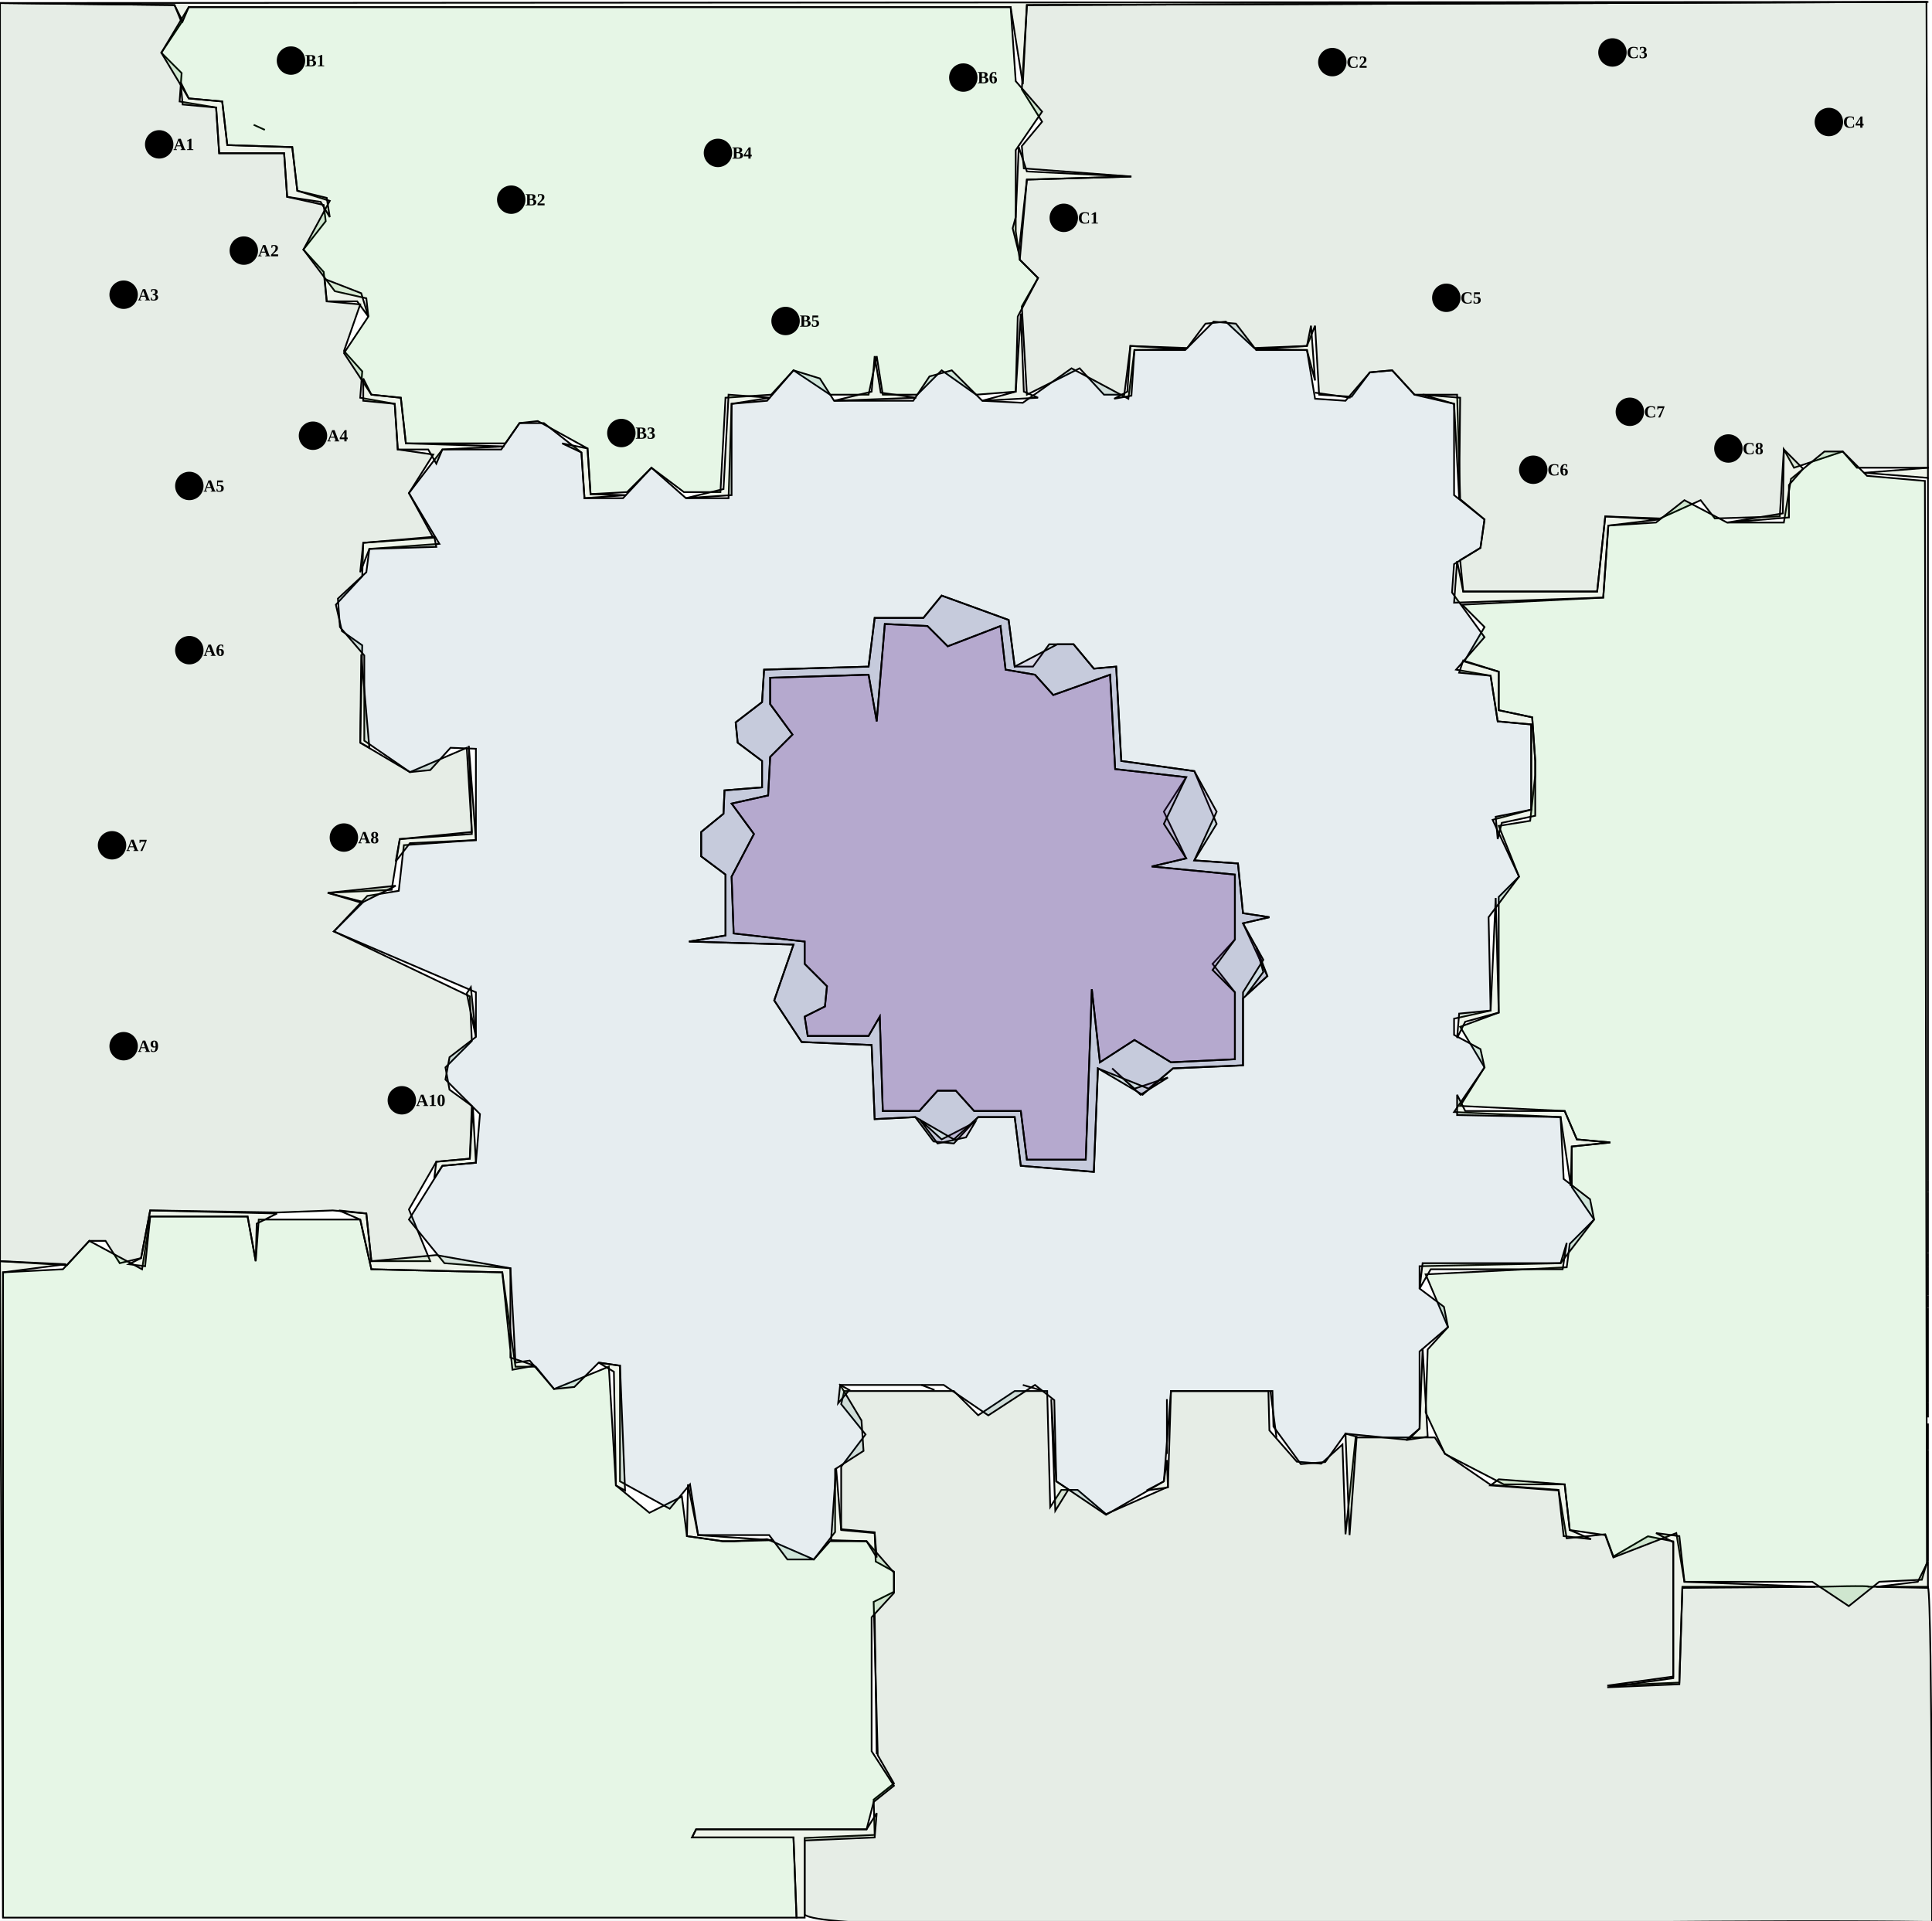
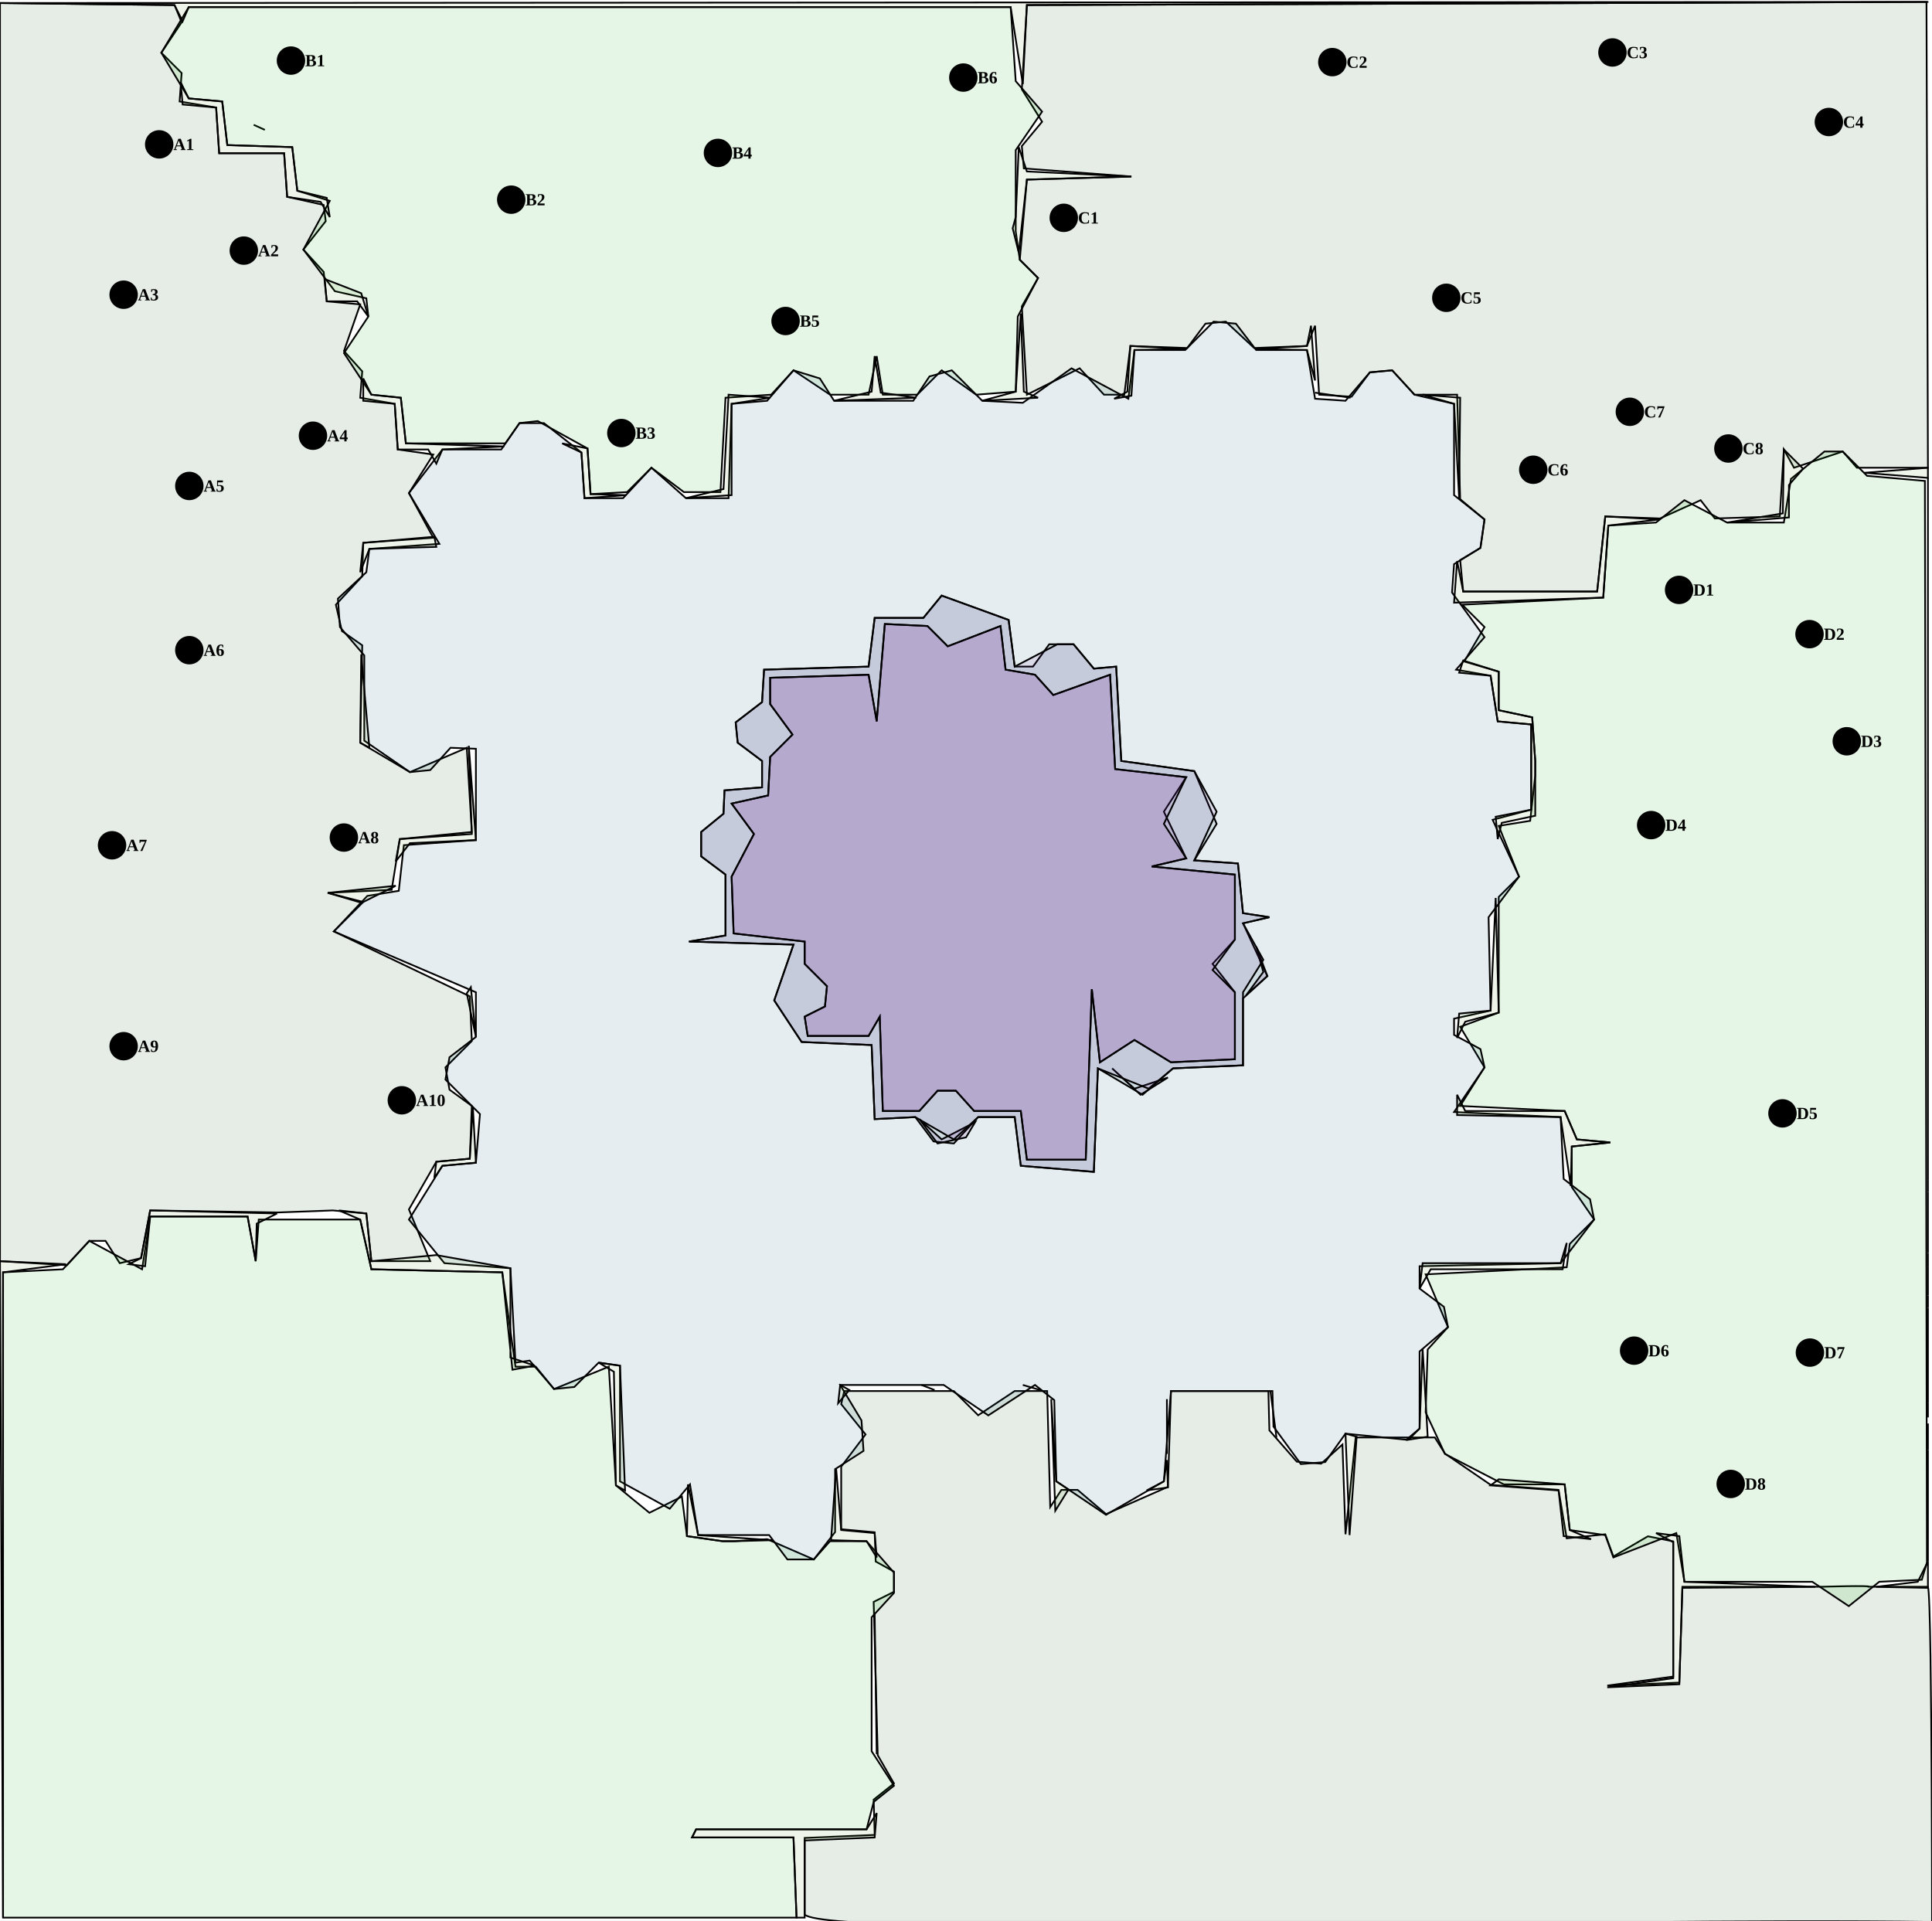
<svg xmlns="http://www.w3.org/2000/svg" width="1360" height="1352" viewBox="0 0 1360 1352">
  <rect x="0" y="0" width="1360" height="1352" fill="white" />
  <g>
    <path d="M 0 2.14 L 122.86 3.57 L 127.86 15.71 L 113.57 37.14 L 127.86 51.43 L 126.43 71.43 L 152.14 75.71 L 154.29 107.86 L 200 107.86 L 202.14 138.57 L 227.86 144.29 L 229.29 155.71 L 213.57 175.71 L 227.86 191.43 L 230 212.14 L 253.57 214.29 L 242.14 247.14 L 255 261.43 L 253.57 280 L 277.86 284.29 L 280 316.43 L 305 320 L 287.86 347.14 L 305 378.57 L 255.71 382.14 L 255 405.71 L 236.43 425.71 L 240.71 444.29 L 255 454.29 L 253.57 522.86 L 288.57 543.57 L 328.57 526.43 L 332.14 585.71 L 281.43 590.71 L 275.71 626.43 L 230.71 628.57 L 255 635.71 L 235 655.71 L 330.71 701.43 L 332.14 732.86 L 313.57 751.43 L 316.43 767.14 L 332.14 778.57 L 330.71 815.71 L 307.14 817.86 L 287.86 851.43 L 302.86 887.86 L 261.43 887.86 L 257.86 854.29 L 234.29 852.14 L 195.71 853.57 L 105.71 852.14 L 99.29 885.71 L 84.29 889.29 L 74.29 873.57 L 62.86 873.57 L 47.14 890.71 L 0 887.86 L 0 2.14 Z" fill="#024701" fill-opacity="0.10" stroke="#000000" stroke-width="1.2" />
    <path d="M 1357.14 329.29 L 1307.14 329.29 L 1297.14 317.86 L 1262.86 329.29 L 1255.71 316.43 L 1252.86 363.57 L 1207.14 365 L 1197.14 352.14 L 1168.57 365 L 1130 363.57 L 1124.29 416.43 L 1030 416.43 L 1027.86 394.29 L 1042.14 385.71 L 1045 365.71 L 1027.86 351.43 L 1025.71 277.86 L 995.71 277.86 L 980 260.71 L 964.29 262.14 L 951.43 279.29 L 928.57 277.86 L 925.71 229.29 L 920 243.57 L 882.86 245 L 862.86 226.43 L 848.57 227.86 L 835.71 245 L 795.71 243.57 L 791.43 277.86 L 777.14 277.86 L 760 259.29 L 722.86 277.86 L 719.29 215.71 L 730.71 195.71 L 717.86 182.86 L 722.86 126.43 L 796.43 124.29 L 720.71 118.57 L 719.29 102.86 L 733.57 85.71 L 719.29 62.86 L 722.86 3.57 L 1356.118 1.352 L 1357.14 329.29 Z" fill="#024701" fill-opacity="0.10" stroke="#000000" stroke-width="1.2" />
    <path d="M1357.14,830.71 L1357.14,336.43 Z" fill="#024701" fill-opacity="0.10" stroke="#000000" stroke-width="1.2" />
    <path d="M1357.14,882.14 L1357.14,839.29 Z" fill="#024701" fill-opacity="0.10" stroke="#000000" stroke-width="1.2" />
    <path d="M1357.14,912.14 L1357.14,892.14 Z" fill="#024701" fill-opacity="0.10" stroke="#000000" stroke-width="1.2" />
    <path d="M1357.14,987.86 L1357.14,920.71 Z" fill="#024701" fill-opacity="0.10" stroke="#000000" stroke-width="1.2" />
    <path d="M1357.14,1099.29 L1357.14,1020.71 Z" fill="#024701" fill-opacity="0.10" stroke="#000000" stroke-width="1.2" />
    <path d="M 566.43 1347.89 L 566.43 1293.91 L 615.71 1291.78 L 615 1266.92 L 629.29 1255.56 L 617.86 1235.67 L 615 1127.72 L 629.29 1120.62 L 629.29 1106.41 L 616.43 1099.31 L 615.71 1078.72 L 592.14 1076.58 L 592.14 1032.56 L 609.29 1009.83 L 592.14 988.517 L 594.29 979.29 L 671.43 979.29 L 688.57 996.333 L 714.29 979.29 L 737.14 979.29 L 739.29 1060.96 L 747.14 1048.89 L 758.57 1048.89 L 778.57 1065.93 L 822.14 1046.75 L 824.29 979.29 L 892.86 979.29 L 893.57 1006.98 L 912.86 1029.01 L 930 1030.42 L 945 1016.92 L 947.14 1080.13 L 954.29 1011.95 L 1010 1011.95 L 1017.14 1023.32 L 1049.29 1045.33 L 1097.14 1048.89 L 1102.86 1082.98 L 1130 1080.13 L 1135.71 1095.76 L 1160 1081.56 L 1177.86 1085.11 L 1177.86 1180.28 L 1131.43 1186.67 L 1182.14 1184.54 L 1184.29 1117.07 L 1282.86 1117.07 C 1282.86 1117.07 1317.16 1116.04 1315.71 1117.07 L 1357.14 1117.07 C 1360.34 1124.97 1359.992 1413.1 1360.071 1361.619 C 1360.118 1330.863 1410.033 1353.778 1360.432 1353.051 C 1127.58 1349.638 585.441 1365.21 566.43 1347.89 Z" fill="#024701" fill-opacity="0.10" stroke="#000000" stroke-width="1.2" style="" />
    <path d="M178.57,87.86 L186.43,91.43 L178.57,87.86 Z" fill="#024701" fill-opacity="0.10" stroke="#000000" stroke-width="1.2" />
    <path d="M398.57,106.43 L398.57,106.43 Z" fill="#024701" fill-opacity="0.10" stroke="#000000" stroke-width="1.2" />
    <path d="M427.14,186.43 L427.14,186.43 Z" fill="#024701" fill-opacity="0.10" stroke="#000000" stroke-width="1.2" />
    <path d="M558.57,207.86 L558.57,207.86 Z" fill="#024701" fill-opacity="0.10" stroke="#000000" stroke-width="1.2" />
    <path d="M692.86,242.14 L692.86,242.14 Z" fill="#024701" fill-opacity="0.10" stroke="#000000" stroke-width="1.2" />
    <path d="M1315.71,937.86 L1315.71,937.86 Z" fill="#024701" fill-opacity="0.10" stroke="#000000" stroke-width="1.2" />
    <path d="M100.00,949.29 L100.00,949.29 Z" fill="#024701" fill-opacity="0.10" stroke="#000000" stroke-width="1.2" />
    <path d="M1184.29,986.43 L1184.29,986.43 Z" fill="#024701" fill-opacity="0.10" stroke="#000000" stroke-width="1.2" />
    <path d="M307.14,1083.57 L307.14,1083.57 Z" fill="#024701" fill-opacity="0.10" stroke="#000000" stroke-width="1.2" />
    <path d="M54.29,1130.71 L54.29,1130.71 Z" fill="#024701" fill-opacity="0.10" stroke="#000000" stroke-width="1.2" />
    <path d="M478.57,1137.86 L478.57,1137.86 Z" fill="#024701" fill-opacity="0.10" stroke="#000000" stroke-width="1.2" />
    <path d="M258.57,1230.71 L258.57,1230.71 Z" fill="#024701" fill-opacity="0.10" stroke="#000000" stroke-width="1.2" />
    <path d="M 2.14 1350 L 2.14 895.71 L 44.29 893.57 L 62.86 873.57 L 100 893.57 L 105.71 856.43 L 174.29 856.43 L 180 887.86 L 182.14 858.57 L 253.57 858.57 L 261.43 893.57 L 353.57 895.71 L 362.86 962.14 L 377.14 962.14 L 390 977.86 L 428.57 962.14 L 433.57 1045.71 L 457.14 1065 L 480 1053.57 L 483.57 1081.43 L 508.57 1085 L 517.14 1085 L 540 1083.57 L 572.86 1097.86 L 584.29 1085 L 610 1085 L 629.29 1107.14 L 629.29 1121.43 L 613.57 1138.57 L 613.57 1232.86 L 629.29 1257.14 L 615 1268.57 L 610 1287.86 L 490 1287.86 L 487.14 1293.57 L 558.57 1293.57 L 560.71 1350 L 2.14 1350 Z" fill="#01a903" fill-opacity="0.10" stroke="#000000" stroke-width="1.2" />
    <path d="M 132.86 5 L 711.43 5 L 715 57.14 L 733.57 78.57 L 715 105.71 L 715 152.86 L 715 162.86 L 717.86 182.86 L 730.71 195.71 L 716.43 222.86 L 715 275.71 L 687.14 277.86 L 662.86 260.71 L 645.71 277.86 L 621.43 277.86 L 617.14 250.71 L 611.43 277.86 L 584.29 277.86 L 558.57 260.71 L 542.86 277.86 L 510.71 280 L 507.14 346.43 L 481.43 346.43 L 458.57 329.29 L 441.43 346.43 L 415.71 347.86 L 413.57 315.71 L 378.57 296.43 L 365.71 297.86 L 355.71 312.14 L 285.71 312.14 L 282.14 280 L 261.43 277.86 L 242.14 248.57 L 259.29 222.86 L 257.86 210 L 235.71 205 L 213.57 175.71 L 232.14 141.43 L 209.29 134.29 L 205.71 103.57 L 160 102.14 L 156.43 71.43 L 132.86 69.29 L 113.57 37.14 L 132.86 5 Z" fill="#01a903" fill-opacity="0.10" stroke="#000000" stroke-width="1.2" />
    <path d="M 1284.29 317.86 L 1297.14 317.86 L 1314.29 335 L 1355 338.57 L 1356.43 1100 L 1352.86 1112.14 L 1322.86 1113.57 L 1301.43 1130.71 L 1275.71 1113.57 L 1185.71 1113.57 L 1180 1079.29 L 1135.71 1096.43 L 1130 1080.71 L 1105 1077.14 L 1101.43 1045 L 1058.57 1045 L 1017.14 1023.57 L 1003.57 994.29 L 1005 950 L 1019.29 934.29 L 1003.57 897.14 L 1102.86 892.14 L 1105 875.71 L 1122.14 858.57 L 1106.43 835.71 L 1106.43 807.14 L 1133.57 804.29 L 1110 802.14 L 1101.43 782.14 L 1027.86 778.57 L 1045 751.43 L 1027.86 722.86 L 1055 712.86 L 1055 631.43 L 1069.29 617.14 L 1055 581.43 L 1077.14 577.86 L 1080.71 545.71 L 1080.71 535.71 L 1078.57 505 L 1055 500 L 1055 472.86 L 1030.71 465.71 L 1045 441.43 L 1029.29 425.71 L 1128.57 420.71 L 1132.14 370 L 1165.71 367.86 L 1185.71 352.14 L 1215.71 367.86 L 1255.71 367.86 L 1260.71 337.14 L 1284.29 317.86 Z" fill="#01a903" fill-opacity="0.10" stroke="#000000" stroke-width="1.2" />
    <path d="M 854.29 226.43 L 870 227.86 L 884.29 246.43 L 920 246.43 L 925.71 280.71 L 947.14 282.14 L 964.29 262.14 L 980 260.71 L 995.71 277.86 L 1023.57 284.29 L 1023.57 348.57 L 1045 365.71 L 1042.14 385.71 L 1023.57 397.14 L 1022.14 417.14 L 1045 448.57 L 1025 471.43 L 1049.29 475.71 L 1054.29 507.86 L 1077.86 510 L 1077.86 570 L 1050.71 577.14 L 1069.29 617.14 L 1047.86 645.71 L 1049.29 711.43 L 1023.57 717.14 L 1023.57 728.57 L 1042.14 738.57 L 1045 751.43 L 1023.57 782.86 L 1098.57 786.43 L 1100.71 830 L 1119.29 844.29 L 1122.14 858.57 L 1098.57 889.29 L 999.29 891.43 L 999.29 907.14 L 1016.43 920 L 1019.29 934.29 L 999.29 951.43 L 999.29 1005.71 L 990 1013.57 L 947.14 1009.29 L 932.86 1029.29 L 915.71 1030.71 L 896.43 1004.29 L 895.71 979.29 L 824.29 979.29 L 819.29 1042.86 L 778.57 1066.43 L 743.57 1042.86 L 742.14 985.71 L 728.57 975 L 695.71 996.43 L 664.29 975 L 591.43 975 L 606.43 1000 L 607.86 1021.43 L 587.86 1034.29 L 587.86 1078.57 L 572.86 1097.86 L 554.29 1097.86 L 541.43 1080.71 L 491.43 1080.71 L 485.71 1045 L 471.43 1062.14 L 436.43 1042.86 L 436.43 961.43 L 421.43 959.29 L 404.29 976.43 L 390 977.86 L 372.86 957.86 L 362.86 959.29 L 359.29 892.86 L 312.86 889.29 L 287.86 858.57 L 311.43 820.71 L 335 818.57 L 337.86 784.29 L 313.57 760 L 316.43 744.29 L 335 730 L 335 698.57 L 235 655.71 L 258.57 630.71 L 280.71 627.14 L 284.29 595 L 335 591.43 L 335 527.14 L 317.14 526.43 L 302.86 542.14 L 288.57 543.57 L 256.43 521.43 L 256.43 461.43 L 239.29 441.43 L 237.86 421.43 L 257.86 402.86 L 260 386.43 L 309.29 382.86 L 287.86 347.14 L 311.43 316.43 L 352.86 316.43 L 365.71 297.86 L 382.86 297.86 L 409.29 318.57 L 411.43 350.71 L 438.57 350.71 L 458.57 329.29 L 482.86 350.71 L 512.86 350.71 L 515 284.29 L 540 282.14 L 558.57 260.71 L 577.14 266.43 L 587.14 282.14 L 642.86 282.14 L 654.29 265 L 670 260.71 L 691.43 282.14 L 720 283.57 L 754.29 259.29 L 794.29 280.71 L 798.57 246.43 L 834.29 246.43 L 854.29 226.43 Z" fill="#034e6a" fill-opacity="0.10" stroke="#000000" stroke-width="1.2" />
    <path d="M662.86,419.29 L650.00,435.00 L615.71,435.00 L611.43,469.29 L537.86,471.43 L536.43,494.29 L517.86,508.57 L519.29,522.86 L536.43,535.71 L536.43,554.29 L510.00,556.43 L509.29,572.86 L493.57,585.71 L493.57,602.86 L510.71,615.71 L510.71,658.57 L485.00,662.86 L558.57,665.00 L545.00,704.29 L564.29,733.57 L613.57,735.71 L615.71,787.86 L644.29,786.43 L657.14,803.57 L671.43,805.00 L688.57,786.43 L714.29,786.43 L718.57,820.71 L770.00,825.00 L772.86,752.14 L804.29,770.71 L825.71,752.14 L875.00,750.00 L875.00,702.86 L892.14,687.14 L875.00,650.00 L893.57,645.71 L875.00,642.86 L871.43,607.86 L840.71,605.71 L856.43,580.00 L840.71,542.86 L789.29,535.71 L785.71,469.29 L770.00,470.71 L755.71,453.57 L738.57,453.57 L727.14,469.29 L714.29,469.29 L710.00,436.43 L662.86,419.29 Z" fill="#034e6a" fill-opacity="0.10" stroke="#000000" stroke-width="1.2" />
    <path d="M798.57,423.57 L798.57,423.57 Z" fill="#034e6a" fill-opacity="0.10" stroke="#000000" stroke-width="1.2" />
    <path d="M622.86,439.29 L652.86,440.71 L667.14,455.00 L704.29,440.71 L707.86,471.43 L728.57,475.00 L741.43,489.29 L781.43,475.00 L785.00,541.43 L835.00,547.14 L819.29,571.43 L835.00,604.29 L810.71,610.00 L869.29,615.71 L869.29,661.43 L853.57,678.57 L869.29,698.57 L869.29,745.71 L824.29,747.86 L798.57,732.14 L774.29,747.86 L768.57,696.43 L764.29,816.43 L722.86,816.43 L718.57,782.14 L685.71,782.14 L672.86,767.86 L660.00,767.86 L647.14,782.14 L621.43,782.14 L619.29,715.71 L611.43,729.29 L568.57,729.29 L566.43,715.71 L580.71,708.57 L582.14,694.29 L566.43,678.57 L566.43,662.86 L516.43,657.14 L515.00,617.14 L530.71,587.14 L515.00,565.71 L540.71,560.00 L542.14,532.86 L557.86,517.14 L542.14,495.71 L542.14,477.14 L611.43,475.00 L617.14,507.86 L622.86,439.29 Z" fill="#600880" fill-opacity="0.10" stroke="#000000" stroke-width="1.2" />
    <path d="M738.57,453.57 L738.57,453.57 Z" fill="#600880" fill-opacity="0.10" stroke="#000000" stroke-width="1.2" />
    <path d="M884.29,666.43 L892.14,687.14 L877.14,700.71 L889.29,684.29 L884.29,666.43 Z" fill="#600880" fill-opacity="0.10" stroke="#000000" stroke-width="1.2" />
    <path d="M782.86,752.14 L798.57,766.43 L822.14,758.57 L802.86,770.71 L782.86,752.14 Z" fill="#600880" fill-opacity="0.10" stroke="#000000" stroke-width="1.2" />
    <path d="M647.14,787.86 L662.86,802.14 L686.43,790.00 L680.00,800.71 L660.00,805.00 L647.14,787.86 Z" fill="#600880" fill-opacity="0.10" stroke="#000000" stroke-width="1.2" />
    <path d="M891.43,837.86 L891.43,837.86 Z" fill="#600880" fill-opacity="0.10" stroke="#000000" stroke-width="1.2" />
    <path d="M914.29,839.29 L914.29,839.29 Z" fill="#600880" fill-opacity="0.10" stroke="#000000" stroke-width="1.2" />
    <path d="M900.00,840.71 L900.00,840.71 Z" fill="#600880" fill-opacity="0.10" stroke="#000000" stroke-width="1.2" />
    <path d="M921.43,840.71 L921.43,840.71 Z" fill="#600880" fill-opacity="0.10" stroke="#000000" stroke-width="1.2" />
    <path d="M724.29,887.86 L724.29,887.86 Z" fill="#600880" fill-opacity="0.10" stroke="#000000" stroke-width="1.2" />
    <path d="M727.14,902.14 L727.14,902.14 Z" fill="#600880" fill-opacity="0.10" stroke="#000000" stroke-width="1.2" />
    <path d="M735.71,902.14 L735.71,902.14 Z" fill="#600880" fill-opacity="0.10" stroke="#000000" stroke-width="1.2" />
    <path d="M742.86,903.57 L742.86,903.57 Z" fill="#600880" fill-opacity="0.10" stroke="#000000" stroke-width="1.2" />
    <path d="M562.86,960.71 L562.86,960.71 Z" fill="#600880" fill-opacity="0.10" stroke="#000000" stroke-width="1.2" />
    <path d="M515.71,969.29 L515.71,969.29 Z" fill="#600880" fill-opacity="0.10" stroke="#000000" stroke-width="1.2" />
    <path d="M565.71,969.29 L565.71,969.29 Z" fill="#600880" fill-opacity="0.10" stroke="#000000" stroke-width="1.2" />
    <path d="M 1357.471 1.352 L 722.86 3.57 L 720 59.29 L 711.43 5 L 132.86 5 L 128.57 15 L 122.86 3.57 L 0 2.14 L 1357.471 1.352 Z" fill="#528c2a" fill-opacity="0.10" stroke="#000000" stroke-width="1.2" />
    <path d="M1357.14,336.43 L1312.14,332.86 L1357.14,329.29 Z" fill="#528c2a" fill-opacity="0.10" stroke="#000000" stroke-width="1.2" />
    <path d="M1357.14,839.29 L1357.14,830.71 Z" fill="#528c2a" fill-opacity="0.10" stroke="#000000" stroke-width="1.2" />
    <path d="M0.00,887.86 L46.43,890.00 L2.14,895.71 L2.14,1350.00 Z" fill="#528c2a" fill-opacity="0.10" stroke="#000000" stroke-width="1.2" />
    <path d="M1357.14,892.14 L1357.14,882.14 Z" fill="#528c2a" fill-opacity="0.10" stroke="#000000" stroke-width="1.2" />
    <path d="M1357.14,920.71 L1357.14,912.14 Z" fill="#528c2a" fill-opacity="0.10" stroke="#000000" stroke-width="1.2" />
    <path d="M1357.14,997.86 L1357.14,987.86 Z" fill="#528c2a" fill-opacity="0.10" stroke="#000000" stroke-width="1.2" />
    <path d="M1357.14,1020.71 L1357.14,1002.14 Z" fill="#528c2a" fill-opacity="0.10" stroke="#000000" stroke-width="1.2" />
    <path d="M1357.14,1117.86 L1320.71,1117.14 L1350.00,1113.57 L1357.14,1099.29 Z" fill="#528c2a" fill-opacity="0.10" stroke="#000000" stroke-width="1.2" />
    <path d="M 560.71 1350 L 558.57 1293.57 L 487.14 1293.57 L 490 1287.86 L 610 1287.86 L 617.14 1276.43 L 615.71 1293.57 L 566.43 1295.71 L 566.43 1350 L 560.71 1350 Z" fill="#528c2a" fill-opacity="0.10" stroke="#000000" stroke-width="1.2" />
    <path d="M511.43,42.14 L511.43,42.14 Z" fill="#528c2a" fill-opacity="0.10" stroke="#000000" stroke-width="1.2" />
    <path d="M127.14,57.86 L132.86,69.29 L156.43,71.43 L160.00,102.14 L205.71,103.57 L209.29,134.29 L230.00,139.29 L232.14,152.86 L225.71,142.14 L202.14,138.57 L200.00,107.86 L154.29,107.86 L152.14,75.71 L128.57,73.57 L127.14,57.86 Z" fill="#528c2a" fill-opacity="0.10" stroke="#000000" stroke-width="1.2" />
    <path d="M181.43,69.29 L181.43,69.29 Z" fill="#528c2a" fill-opacity="0.10" stroke="#000000" stroke-width="1.2" />
    <path d="M 717.14 103.57 L 722.86 120.71 L 796.43 124.29 L 722.86 126.43 L 717.14 177.86 L 712.86 160.71 L 715 152.86 L 717.14 103.57 Z" fill="#528c2a" fill-opacity="0.10" stroke="#000000" stroke-width="1.2" />
    <path d="M427.14,166.43 L427.14,166.43 Z" fill="#528c2a" fill-opacity="0.10" stroke="#000000" stroke-width="1.2" />
    <path d="M772.86,173.57 L772.86,173.57 Z" fill="#528c2a" fill-opacity="0.10" stroke="#000000" stroke-width="1.2" />
    <path d="M228.57,196.43 L254.29,206.43 L259.29,222.86 L251.43,212.14 L230.00,212.14 L228.57,196.43 Z" fill="#528c2a" fill-opacity="0.10" stroke="#000000" stroke-width="1.2" />
    <path d="M691.43,220.71 L691.43,220.71 Z" fill="#528c2a" fill-opacity="0.10" stroke="#000000" stroke-width="1.2" />
    <path d="M718.57,220.71 L720.71,275.71 L730.71,280.00 L691.43,282.14 L715.00,275.71 L718.57,220.71 Z" fill="#528c2a" fill-opacity="0.10" stroke="#000000" stroke-width="1.2" />
    <path d="M922.86,229.29 L925.71,267.86 L920.00,246.43 L883.57,245.71 L920.00,243.57 L922.86,229.29 Z" fill="#528c2a" fill-opacity="0.10" stroke="#000000" stroke-width="1.2" />
    <path d="M795.71,243.57 L835.00,245.71 L798.57,246.43 L796.43,278.57 L784.29,280.71 L793.57,275.71 L795.71,243.57 Z" fill="#528c2a" fill-opacity="0.10" stroke="#000000" stroke-width="1.2" />
    <path d="M615.71,250.71 L620.00,276.43 L645.00,280.00 L587.14,282.14 L613.57,275.71 L615.71,250.71 Z" fill="#528c2a" fill-opacity="0.10" stroke="#000000" stroke-width="1.2" />
    <path d="M490.00,259.29 L490.00,259.29 Z" fill="#528c2a" fill-opacity="0.10" stroke="#000000" stroke-width="1.2" />
    <path d="M255.71,266.43 L261.43,277.86 L282.14,280.00 L285.71,312.14 L355.00,314.29 L311.43,316.43 L307.14,326.43 L301.43,316.43 L280.00,316.43 L277.86,284.29 L255.71,282.14 L255.71,266.43 Z" fill="#528c2a" fill-opacity="0.10" stroke="#000000" stroke-width="1.2" />
    <path d="M925.71,276.43 L950.71,280.00 L925.71,276.43 Z" fill="#528c2a" fill-opacity="0.10" stroke="#000000" stroke-width="1.2" />
    <path d="M512.86,277.86 L542.14,280.00 L515.00,284.29 L515.00,348.57 L482.86,350.71 L509.29,344.29 L512.86,277.86 Z" fill="#528c2a" fill-opacity="0.10" stroke="#000000" stroke-width="1.2" />
    <path d="M1001.43,277.86 L1027.86,280.00 L1027.14,350.71 L1023.57,284.29 L1001.43,277.86 Z" fill="#528c2a" fill-opacity="0.10" stroke="#000000" stroke-width="1.2" />
    <path d="M395.71,312.14 L413.57,315.71 L415.71,347.86 L440.71,348.57 L411.43,350.71 L409.29,318.57 L395.71,312.14 Z" fill="#528c2a" fill-opacity="0.10" stroke="#000000" stroke-width="1.2" />
    <path d="M1255.71,316.43 L1269.29,330.00 L1259.29,341.43 L1259.29,364.29 L1215.71,367.86 L1255.00,361.43 L1255.71,316.43 Z" fill="#528c2a" fill-opacity="0.10" stroke="#000000" stroke-width="1.2" />
    <path d="M1130.00,363.57 L1167.86,365.71 L1132.14,370.00 L1128.57,420.71 L1023.57,424.29 L1025.71,395.00 L1030.00,416.43 L1124.29,416.43 L1130.00,363.57 Z" fill="#528c2a" fill-opacity="0.10" stroke="#000000" stroke-width="1.2" />
    <path d="M305.71,377.86 L307.14,385.00 L260.00,386.43 L253.57,402.86 L255.71,382.14 L305.71,377.86 Z" fill="#528c2a" fill-opacity="0.10" stroke="#000000" stroke-width="1.2" />
    <path d="M1292.86,400.71 L1292.86,400.71 Z" fill="#528c2a" fill-opacity="0.10" stroke="#000000" stroke-width="1.2" />
    <path d="M1302.86,417.86 L1302.86,417.86 Z" fill="#528c2a" fill-opacity="0.10" stroke="#000000" stroke-width="1.2" />
    <path d="M254.29,460.71 L260.00,526.43 L253.57,522.86 L254.29,460.71 Z" fill="#528c2a" fill-opacity="0.10" stroke="#000000" stroke-width="1.2" />
    <path d="M 1030 465 L 1055 472.86 L 1055 500 L 1078.57 505 L 1080.71 535.71 L 1080.71 545.71 L 1080.71 574.29 L 1057.14 579.29 L 1054.29 590.71 L 1052.86 575 L 1077.86 570 L 1077.86 510 L 1054.29 507.86 L 1049.29 475.71 L 1027.14 473.57 L 1030 465 Z" fill="#528c2a" fill-opacity="0.10" stroke="#000000" stroke-width="1.2" />
    <path d="M1217.14,519.29 L1217.14,519.29 Z" fill="#528c2a" fill-opacity="0.10" stroke="#000000" stroke-width="1.2" />
    <path d="M330.00,525.00 L335.00,591.43 L288.57,593.57 L278.57,606.43 L281.43,590.71 L332.14,587.14 L330.00,525.00 Z" fill="#528c2a" fill-opacity="0.10" stroke="#000000" stroke-width="1.2" />
    <path d="M1127.14,557.86 L1127.14,557.86 Z" fill="#528c2a" fill-opacity="0.10" stroke="#000000" stroke-width="1.2" />
    <path d="M1232.86,607.86 L1232.86,607.86 Z" fill="#528c2a" fill-opacity="0.10" stroke="#000000" stroke-width="1.2" />
    <path d="M278.57,623.57 L255.71,635.00 L230.71,628.57 L278.57,623.57 Z" fill="#528c2a" fill-opacity="0.10" stroke="#000000" stroke-width="1.2" />
    <path d="M1052.86,632.14 L1055.00,712.86 L1031.43,719.29 L1025.71,730.71 L1027.14,713.57 L1049.29,711.43 L1052.86,632.14 Z" fill="#528c2a" fill-opacity="0.10" stroke="#000000" stroke-width="1.2" />
    <path d="M1292.86,647.86 L1292.86,647.86 Z" fill="#528c2a" fill-opacity="0.10" stroke="#000000" stroke-width="1.2" />
    <path d="M 328.57 699.29 L 331.43 695 L 335 730 L 328.57 699.29 Z" fill="#528c2a" fill-opacity="0.10" stroke="#000000" stroke-width="1.2" />
    <path d="M1025.71,770.71 L1031.43,782.14 L1101.43,782.14 L1110.00,802.14 L1133.57,804.29 L1106.43,807.14 L1105.71,835.00 L1098.57,786.43 L1025.71,785.00 L1025.71,770.71 Z" fill="#528c2a" fill-opacity="0.10" stroke="#000000" stroke-width="1.2" />
    <path d="M332.86,779.29 L335.00,818.57 L311.43,820.71 L305.71,829.29 L307.14,817.86 L330.71,815.71 L332.86,779.29 Z" fill="#528c2a" fill-opacity="0.10" stroke="#000000" stroke-width="1.2" />
    <path d="M 99.29 885.71 L 105.71 852.14 L 195 854.29 L 180.71 861.43 L 180 887.86 L 174.29 856.43 L 105.71 856.43 L 102.14 891.43 L 90.71 890 L 99.29 885.71 Z" fill="#528c2a" fill-opacity="0.10" stroke="#000000" stroke-width="1.2" />
    <path d="M 238.57 852.14 L 257.86 854.29 L 261.43 887.86 L 307.14 883.57 L 359.29 892.86 L 359.29 955.71 L 376.43 961.43 L 360.71 964.29 L 353.57 895.71 L 261.43 893.57 L 253.57 858.57 L 238.57 852.14 Z" fill="#528c2a" fill-opacity="0.10" stroke="#000000" stroke-width="1.2" />
    <path d="M1102.86,875.00 L1100.00,893.57 L1007.14,893.57 L999.29,907.14 L1001.43,889.29 L1098.57,889.29 L1102.86,875.00 Z" fill="#528c2a" fill-opacity="0.10" stroke="#000000" stroke-width="1.2" />
    <path d="M1180.00,925.00 L1180.00,925.00 Z" fill="#528c2a" fill-opacity="0.10" stroke="#000000" stroke-width="1.2" />
    <path d="M107.14,943.57 L107.14,943.57 Z" fill="#528c2a" fill-opacity="0.10" stroke="#000000" stroke-width="1.2" />
    <path d="M1001.43,949.29 L1005.00,1011.43 L991.43,1013.57 L999.29,1005.71 L1001.43,949.29 Z" fill="#528c2a" fill-opacity="0.10" stroke="#000000" stroke-width="1.2" />
    <path d="M421.43,959.29 L436.43,961.43 L440.00,1049.29 L433.57,1045.71 L432.14,965.71 L421.43,959.29 Z" fill="#528c2a" fill-opacity="0.10" stroke="#000000" stroke-width="1.2" />
    <path d="M1184.29,965.00 L1184.29,965.00 Z" fill="#528c2a" fill-opacity="0.10" stroke="#000000" stroke-width="1.2" />
    <path d="M591.43,975.00 L597.86,978.57 L590.00,987.86 L591.43,975.00 Z" fill="#528c2a" fill-opacity="0.10" stroke="#000000" stroke-width="1.2" />
    <path d="M648.57,975.00 L657.86,978.57 L648.57,975.00 Z" fill="#528c2a" fill-opacity="0.10" stroke="#000000" stroke-width="1.2" />
    <path d="M664.29,975.00 L664.29,975.00 Z" fill="#528c2a" fill-opacity="0.10" stroke="#000000" stroke-width="1.2" />
    <path d="M720.00,975.00 L732.14,978.57 L720.00,975.00 Z" fill="#528c2a" fill-opacity="0.10" stroke="#000000" stroke-width="1.2" />
    <path d="M894.29,979.29 L898.57,1012.14 L894.29,979.29 Z" fill="#528c2a" fill-opacity="0.10" stroke="#000000" stroke-width="1.2" />
    <path d="M1271.43,980.71 L1271.43,980.71 Z" fill="#528c2a" fill-opacity="0.10" stroke="#000000" stroke-width="1.2" />
    <path d="M740.00,985.00 L743.57,1042.86 L752.14,1048.57 L742.86,1063.57 L740.00,985.00 Z" fill="#528c2a" fill-opacity="0.10" stroke="#000000" stroke-width="1.2" />
    <path d="M821.43,985.00 L821.43,1023.57 L821.43,985.00 Z" fill="#528c2a" fill-opacity="0.10" stroke="#000000" stroke-width="1.2" />
    <path d="M947.14,1009.29 L955.00,1011.43 L950.00,1080.71 L947.14,1009.29 Z" fill="#528c2a" fill-opacity="0.10" stroke="#000000" stroke-width="1.2" />
    <path d="M 1049.29 1045.71 L 1055 1041.43 L 1101.43 1045 L 1105 1077.14 L 1120 1083.57 L 1100.71 1081.43 L 1097.14 1049.29 L 1049.29 1045.71 Z" fill="#528c2a" fill-opacity="0.10" stroke="#000000" stroke-width="1.2" />
    <path d="M821.43,1027.86 L822.14,1047.14 L807.14,1049.29 L819.29,1042.86 L821.43,1027.86 Z" fill="#528c2a" fill-opacity="0.10" stroke="#000000" stroke-width="1.2" />
    <path d="M588.57,1033.57 L592.14,1077.14 L615.71,1079.29 L617.14,1096.43 L610.00,1085.00 L585.00,1084.29 L588.57,1033.57 Z" fill="#528c2a" fill-opacity="0.10" stroke="#000000" stroke-width="1.2" />
    <path d="M237.14,1037.86 L237.14,1037.86 Z" fill="#528c2a" fill-opacity="0.10" stroke="#000000" stroke-width="1.2" />
    <path d="M 484.29 1045 L 491.43 1080.71 L 543.57 1084.29 L 517.14 1085 L 508.57 1085 L 483.57 1081.43 L 484.29 1045 Z" fill="#528c2a" fill-opacity="0.10" stroke="#000000" stroke-width="1.2" />
    <path d="M231.43,1047.86 L231.43,1047.86 Z" fill="#528c2a" fill-opacity="0.10" stroke="#000000" stroke-width="1.2" />
    <path d="M244.29,1055.00 L244.29,1055.00 Z" fill="#528c2a" fill-opacity="0.10" stroke="#000000" stroke-width="1.2" />
    <path d="M1165.71,1079.29 L1182.14,1081.43 L1185.71,1113.57 L1277.86,1117.14 L1184.29,1117.86 L1182.14,1185.71 L1131.43,1187.86 L1177.86,1181.43 L1177.86,1085.71 L1165.71,1079.29 Z" fill="#528c2a" fill-opacity="0.10" stroke="#000000" stroke-width="1.2" />
    <path d="M54.29,1109.29 L54.29,1109.29 Z" fill="#528c2a" fill-opacity="0.10" stroke="#000000" stroke-width="1.2" />
    <path d="M615.71,1136.43 L617.14,1235.00 L615.71,1136.43 Z" fill="#528c2a" fill-opacity="0.10" stroke="#000000" stroke-width="1.2" />
    <path d="M1285.71,1167.86 L1285.71,1167.86 Z" fill="#528c2a" fill-opacity="0.10" stroke="#000000" stroke-width="1.2" />
    <path d="M518.57,1237.86 L518.57,1237.86 Z" fill="#528c2a" fill-opacity="0.10" stroke="#000000" stroke-width="1.2" />
    <path d="M190.00,1290.71 L190.00,1290.71 Z" fill="#528c2a" fill-opacity="0.10" stroke="#000000" stroke-width="1.2" />
    <path d="M422.86,1309.29 L422.86,1309.29 Z" fill="#528c2a" fill-opacity="0.10" stroke="#000000" stroke-width="1.2" />
    <path d="M662.86,419.29 L710.00,436.43 L714.29,469.29 L744.29,453.57 L755.71,453.57 L770.00,470.71 L785.71,469.29 L789.29,535.71 L840.71,542.86 L856.43,571.43 L840.71,605.71 L871.43,607.86 L875.00,642.86 L893.57,645.71 L875.00,650.00 L889.29,675.71 L875.00,698.57 L875.00,750.00 L825.71,752.14 L808.57,766.43 L772.86,752.14 L770.00,825.00 L718.57,820.71 L714.29,786.43 L688.57,786.43 L671.43,802.14 L644.29,786.43 L615.71,787.86 L613.57,735.71 L564.29,733.57 L545.00,704.29 L558.57,665.00 L485.00,662.86 L510.71,658.57 L510.71,615.71 L493.57,602.86 L493.57,585.71 L509.29,572.86 L510.00,556.43 L536.43,554.29 L536.43,535.71 L519.29,522.86 L517.86,508.57 L536.43,494.29 L537.86,471.43 L611.43,469.29 L615.71,435.00 L650.00,435.00 L662.86,419.29 Z" fill="#742fa3" fill-opacity="0.10" stroke="#000000" stroke-width="1.2" />
    <path d="M798.57,423.57 L798.57,423.57 Z" fill="#742fa3" fill-opacity="0.10" stroke="#000000" stroke-width="1.2" />
    <path d="M622.86,439.29 L617.14,507.86 L611.43,475.00 L542.14,477.14 L542.14,495.71 L557.86,517.14 L542.14,532.86 L540.71,560.00 L515.00,565.71 L530.71,587.14 L515.00,617.14 L516.43,657.14 L566.43,662.86 L566.43,678.57 L582.14,694.29 L580.71,708.57 L566.43,715.71 L568.57,729.29 L611.43,729.29 L619.29,715.71 L621.43,782.14 L647.14,782.14 L660.00,767.86 L672.86,767.86 L685.71,782.14 L718.57,782.14 L722.86,816.43 L764.29,816.43 L768.57,696.43 L774.29,747.86 L798.57,732.14 L824.29,747.86 L869.29,745.71 L869.29,698.57 L853.57,682.86 L869.29,661.43 L869.29,615.71 L810.71,610.00 L835.00,604.29 L819.29,580.00 L835.00,547.14 L785.00,541.43 L781.43,475.00 L741.43,489.29 L728.57,475.00 L707.86,471.43 L704.29,440.71 L667.14,455.00 L652.86,440.71 L622.86,439.29 Z" fill="#742fa3" fill-opacity="0.10" stroke="#000000" stroke-width="1.2" />
    <polyline style="fill: rgb(216, 216, 216); stroke: rgb(0, 0, 0);" points="1510.821 1266.333" />
  </g>
  <g class="point" data-id="A1" data-label="A1 点" data-default-hours="3">
    <circle class="hotspot" cx="112.06" cy="101.63" r="10" />
    <text class="hotspot-label" x="122.06" y="105.63" fill="black" font-weight="bold">A1</text>
  </g>
  <g class="point" data-id="A2" data-label="A2 点" data-default-hours="3">
    <circle class="hotspot" cx="171.63" cy="176.43" r="10" />
    <text class="hotspot-label" x="181.63" y="180.43" fill="black" font-weight="bold">A2</text>
  </g>
  <g class="point" data-id="A3" data-label="A3 点" data-default-hours="3">
    <circle class="hotspot" cx="87.03" cy="207.47" r="10" />
    <text class="hotspot-label" x="97.03" y="211.47" fill="black" font-weight="bold">A3</text>
  </g>
  <g class="point" data-id="A4" data-label="A4 点" data-default-hours="3">
    <circle class="hotspot" cx="220.31" cy="306.75" r="10" />
    <text class="hotspot-label" x="230.31" y="310.75" fill="black" font-weight="bold">A4</text>
  </g>
  <g class="point" data-id="A5" data-label="A5 点" data-default-hours="3">
    <circle class="hotspot" cx="133.27" cy="342.11" r="10" />
    <text class="hotspot-label" x="143.27" y="346.11" fill="black" font-weight="bold">A5</text>
  </g>
  <g class="point" data-id="A6" data-label="A6 点" data-default-hours="3">
    <circle class="hotspot" cx="133.27" cy="457.72" r="10" />
    <text class="hotspot-label" x="143.27" y="461.72" fill="black" font-weight="bold">A6</text>
  </g>
  <g class="point" data-id="A7" data-label="A7 点" data-default-hours="3">
    <circle class="hotspot" cx="78.87" cy="595.08" r="10" />
    <text class="hotspot-label" x="88.87" y="599.08" fill="black" font-weight="bold">A7</text>
  </g>
  <g class="point" data-id="A8" data-label="A8 点" data-default-hours="3">
    <circle class="hotspot" cx="242.07" cy="589.64" r="10" />
    <text class="hotspot-label" x="252.07" y="593.64" fill="black" font-weight="bold">A8</text>
  </g>
  <g class="point" data-id="A9" data-label="A9 点" data-default-hours="3">
    <circle class="hotspot" cx="87.03" cy="736.52" r="10" />
    <text class="hotspot-label" x="97.03" y="740.52" fill="black" font-weight="bold">A9</text>
  </g>
  <g class="point" data-id="A10" data-label="A10 点" data-default-hours="3">
    <circle class="hotspot" cx="282.87" cy="774.6" r="10" />
    <text class="hotspot-label" x="292.87" y="778.6" fill="black" font-weight="bold">A10</text>
  </g>
  <g class="point" data-id="B1" data-label="B1 点" data-default-hours="3">
    <circle class="hotspot" cx="204.82" cy="42.65" r="10" />
    <text class="hotspot-label" x="214.82" y="46.65" fill="black" font-weight="bold">B1</text>
  </g>
  <g class="point" data-id="B2" data-label="B2 点" data-default-hours="3">
    <circle class="hotspot" cx="359.87" cy="140.57" r="10" />
    <text class="hotspot-label" x="369.87" y="144.57" fill="black" font-weight="bold">B2</text>
  </g>
  <g class="point" data-id="B3" data-label="B3 点" data-default-hours="3">
    <circle class="hotspot" cx="437.39" cy="304.86" r="10" />
    <text class="hotspot-label" x="447.39" y="308.86" fill="black" font-weight="bold">B3</text>
  </g>
  <g class="point" data-id="B4" data-label="B4 点" data-default-hours="3">
    <circle class="hotspot" cx="505.39" cy="107.65" r="10" />
    <text class="hotspot-label" x="515.39" y="111.65" fill="black" font-weight="bold">B4</text>
  </g>
  <g class="point" data-id="B5" data-label="B5 点" data-default-hours="3">
    <circle class="hotspot" cx="552.99" cy="225.98" r="10" />
    <text class="hotspot-label" x="562.99" y="229.98" fill="black" font-weight="bold">B5</text>
  </g>
  <g class="point" data-id="B6" data-label="B6 点" data-default-hours="3">
    <circle class="hotspot" cx="678.11" cy="54.61" r="10" />
    <text class="hotspot-label" x="688.11" y="58.61" fill="black" font-weight="bold">B6</text>
  </g>
  <g class="point" data-id="C1" data-label="C1 点" data-default-hours="3">
    <circle class="hotspot" cx="748.83" cy="153.35" r="10" />
    <text class="hotspot-label" x="758.83" y="157.35" fill="black" font-weight="bold">C1</text>
  </g>
  <g class="point" data-id="C2" data-label="C2 点" data-default-hours="3">
    <circle class="hotspot" cx="937.87" cy="43.73" r="10" />
    <text class="hotspot-label" x="947.87" y="47.73" fill="black" font-weight="bold">C2</text>
  </g>
  <g class="point" data-id="C3" data-label="C3 点" data-default-hours="3">
    <circle class="hotspot" cx="1135.07" cy="36.93" r="10" />
    <text class="hotspot-label" x="1145.07" y="40.93" fill="black" font-weight="bold">C3</text>
  </g>
  <g class="point" data-id="C4" data-label="C4 点" data-default-hours="3">
    <circle class="hotspot" cx="1287.4" cy="85.89" r="10" />
    <text class="hotspot-label" x="1297.4" y="89.89" fill="black" font-weight="bold">C4</text>
  </g>
  <g class="point" data-id="C5" data-label="C5 点" data-default-hours="3">
    <circle class="hotspot" cx="1018.11" cy="209.65" r="10" />
    <text class="hotspot-label" x="1028.11" y="213.65" fill="black" font-weight="bold">C5</text>
  </g>
  <g class="point" data-id="C6" data-label="C6 点" data-default-hours="3">
    <circle class="hotspot" cx="1079.31" cy="330.7" r="10" />
    <text class="hotspot-label" x="1089.31" y="334.7" fill="black" font-weight="bold">C6</text>
  </g>
  <g class="point" data-id="C7" data-label="C7 点" data-default-hours="3">
    <circle class="hotspot" cx="1147.31" cy="289.9" r="10" />
    <text class="hotspot-label" x="1157.31" y="293.9" fill="black" font-weight="bold">C7</text>
  </g>
  <g class="point" data-id="C8" data-label="C8 点" data-default-hours="3">
    <circle class="hotspot" cx="1216.67" cy="315.74" r="10" />
    <text class="hotspot-label" x="1226.67" y="319.74" fill="black" font-weight="bold">C8</text>
  </g>
+   <g class="point" data-id="D1" data-label="D1 点" data-default-hours="3">
+     <circle class="hotspot" cx="1181.97" cy="415.29" r="10" />
+     <text class="hotspot-label" x="1191.97" y="419.29" fill="black" font-weight="bold">D1</text>
+   </g>
+   <g class="point" data-id="D2" data-label="D2 点" data-default-hours="3">
+     <circle class="hotspot" cx="1273.78" cy="446.44" r="10" />
+     <text class="hotspot-label" x="1283.78" y="450.44" fill="black" font-weight="bold">D2</text>
+   </g>
+   <g class="point" data-id="D3" data-label="D3 点" data-default-hours="3">
+     <circle class="hotspot" cx="1300.01" cy="521.85" r="10" />
+     <text class="hotspot-label" x="1310.01" y="525.85" fill="black" font-weight="bold">D3</text>
+   </g>
+   <g class="point" data-id="D4" data-label="D4 点" data-default-hours="3">
+     <circle class="hotspot" cx="1162.3" cy="580.87" r="10" />
+     <text class="hotspot-label" x="1172.3" y="584.87" fill="black" font-weight="bold">D4</text>
+   </g>
+   <g class="point" data-id="D5" data-label="D5 点" data-default-hours="3">
+     <circle class="hotspot" cx="1254.74" cy="783.81" r="10" />
+     <text class="hotspot-label" x="1264.74" y="787.81" fill="black" font-weight="bold">D5</text>
+   </g>
+   <g class="point" data-id="D6" data-label="D6 点" data-default-hours="3">
+     <circle class="hotspot" cx="1150.31" cy="950.86" r="10" />
+     <text class="hotspot-label" x="1160.31" y="954.86" fill="black" font-weight="bold">D6</text>
+   </g>
+   <g class="point" data-id="D7" data-label="D7 点" data-default-hours="3">
+     <circle class="hotspot" cx="1274.07" cy="952.22" r="10" />
+     <text class="hotspot-label" x="1284.07" y="956.22" fill="black" font-weight="bold">D7</text>
+   </g>
+   <g class="point" data-id="D8" data-label="D8 点" data-default-hours="3">
+     <circle class="hotspot" cx="1218.31" cy="1044.7" r="10" />
+     <text class="hotspot-label" x="1228.31" y="1048.7" fill="black" font-weight="bold">D8</text>
+   </g>
</svg>
